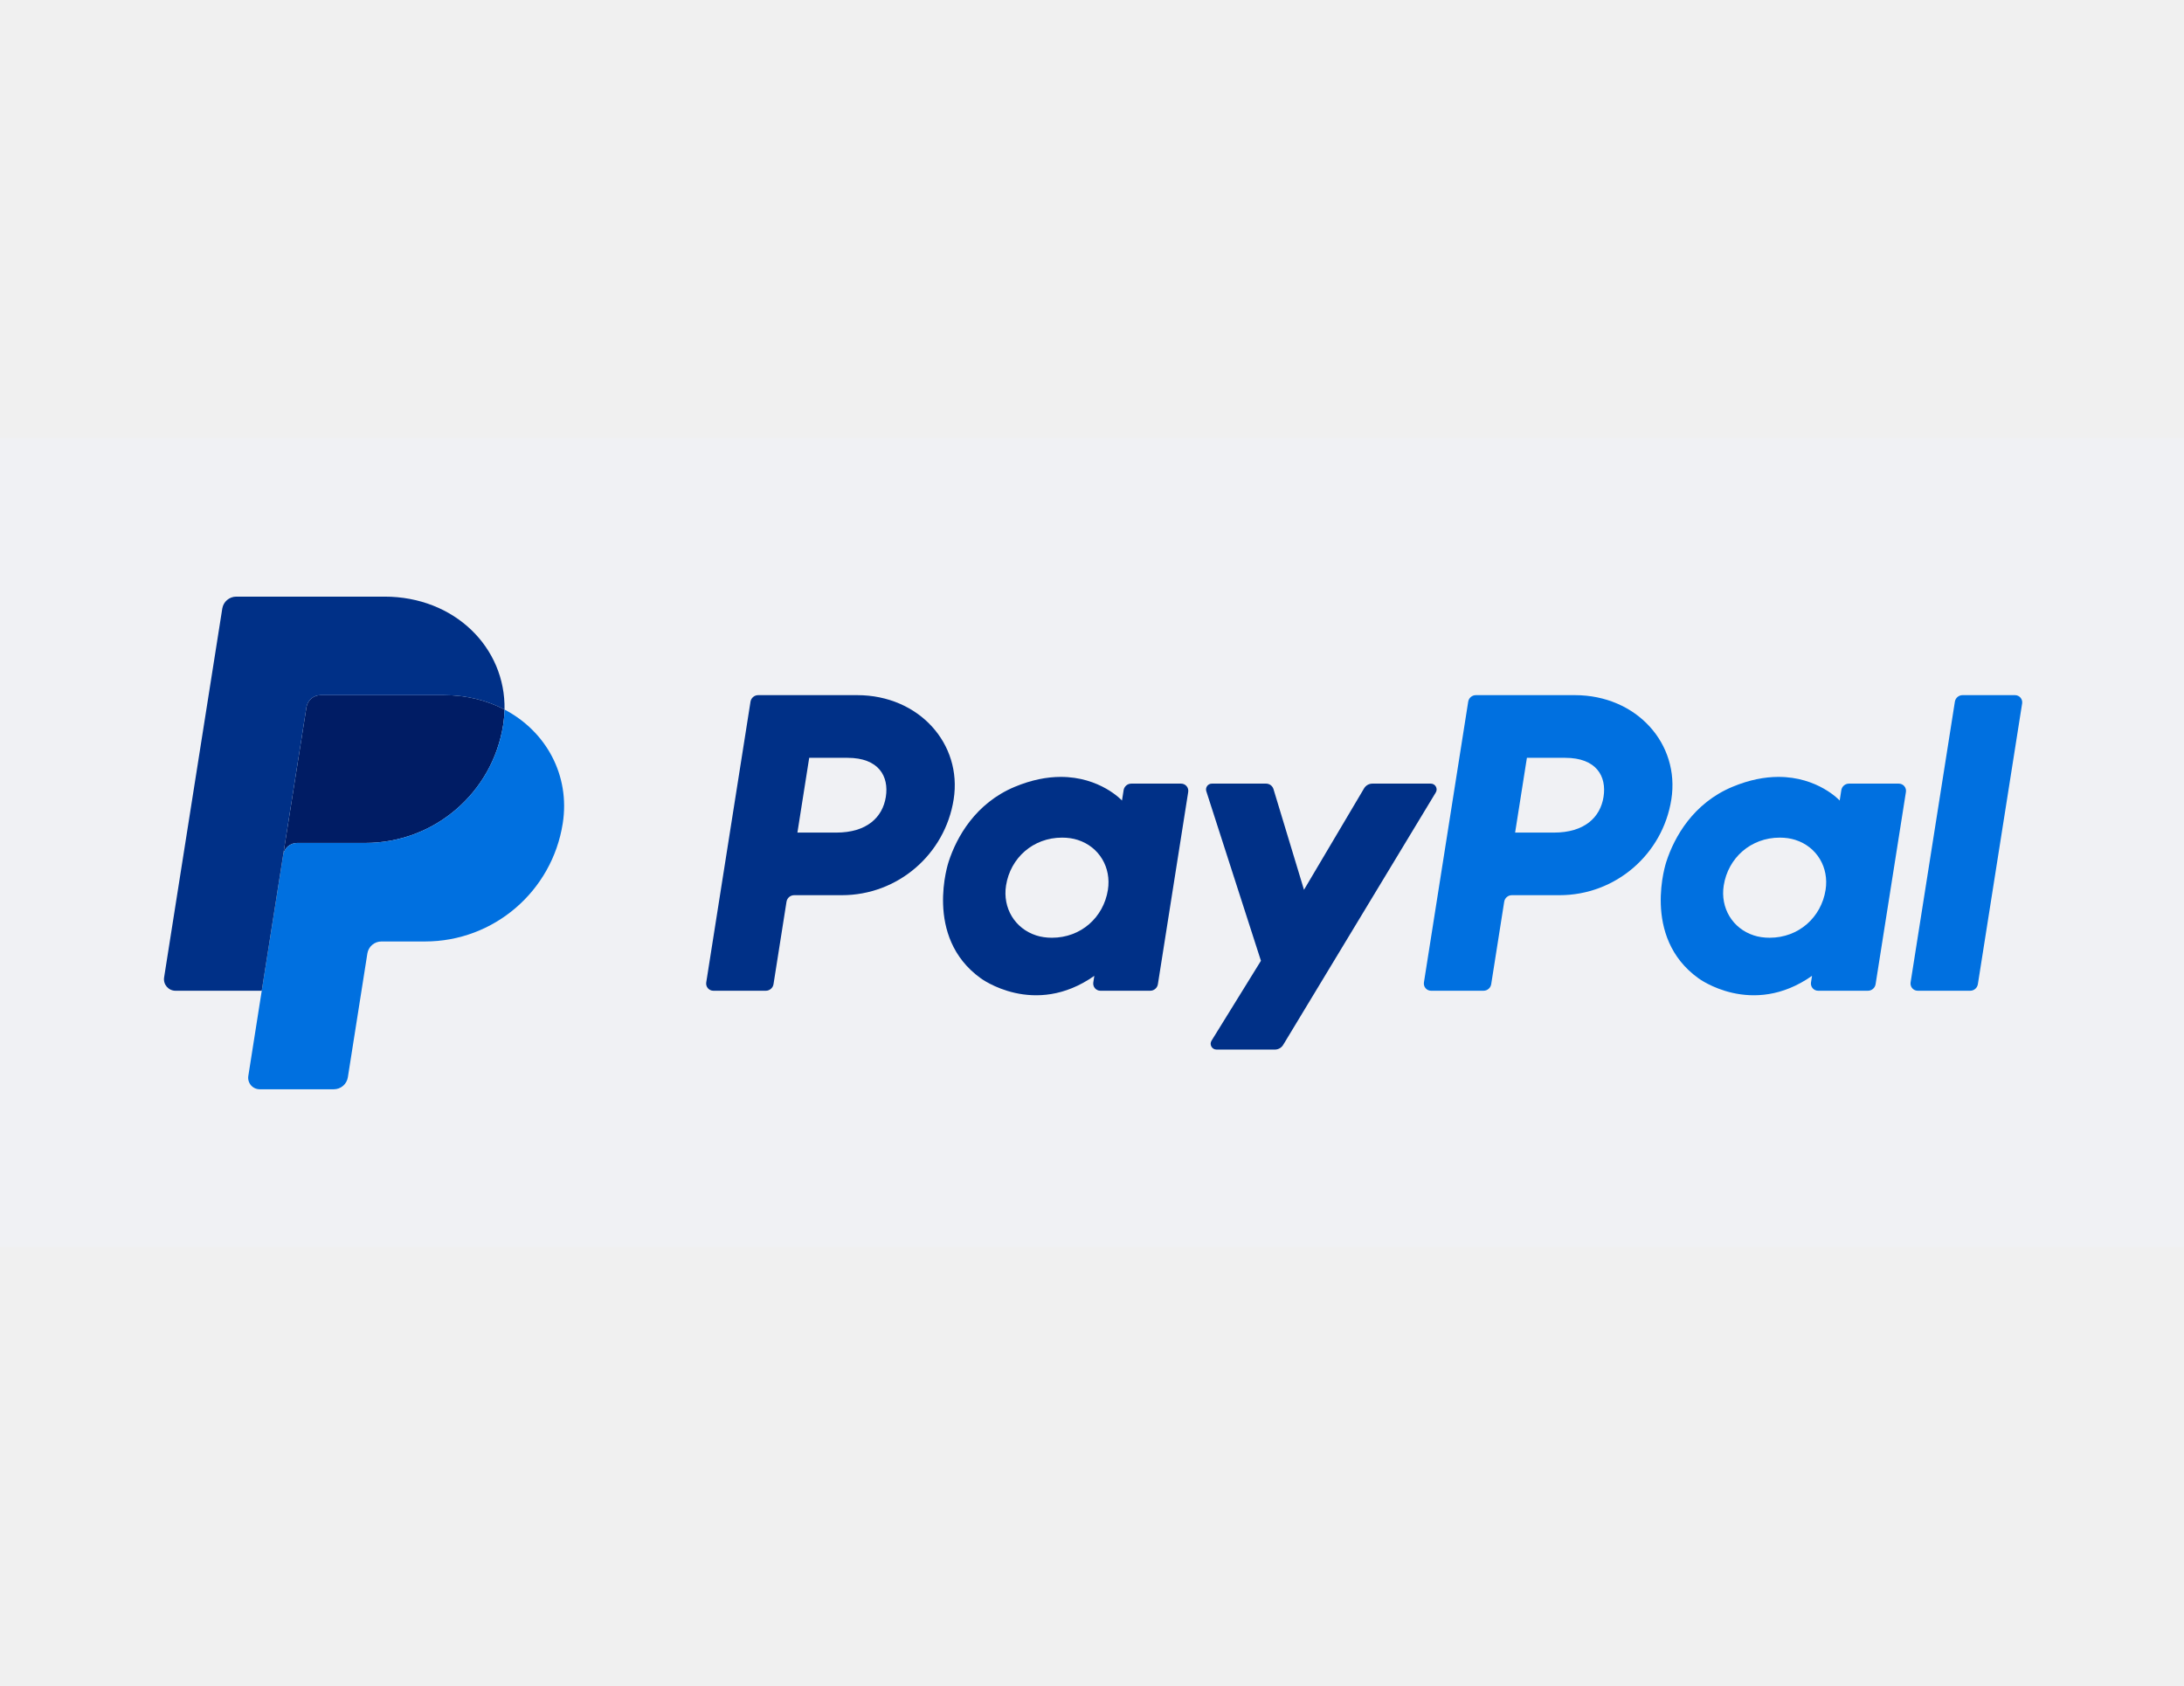
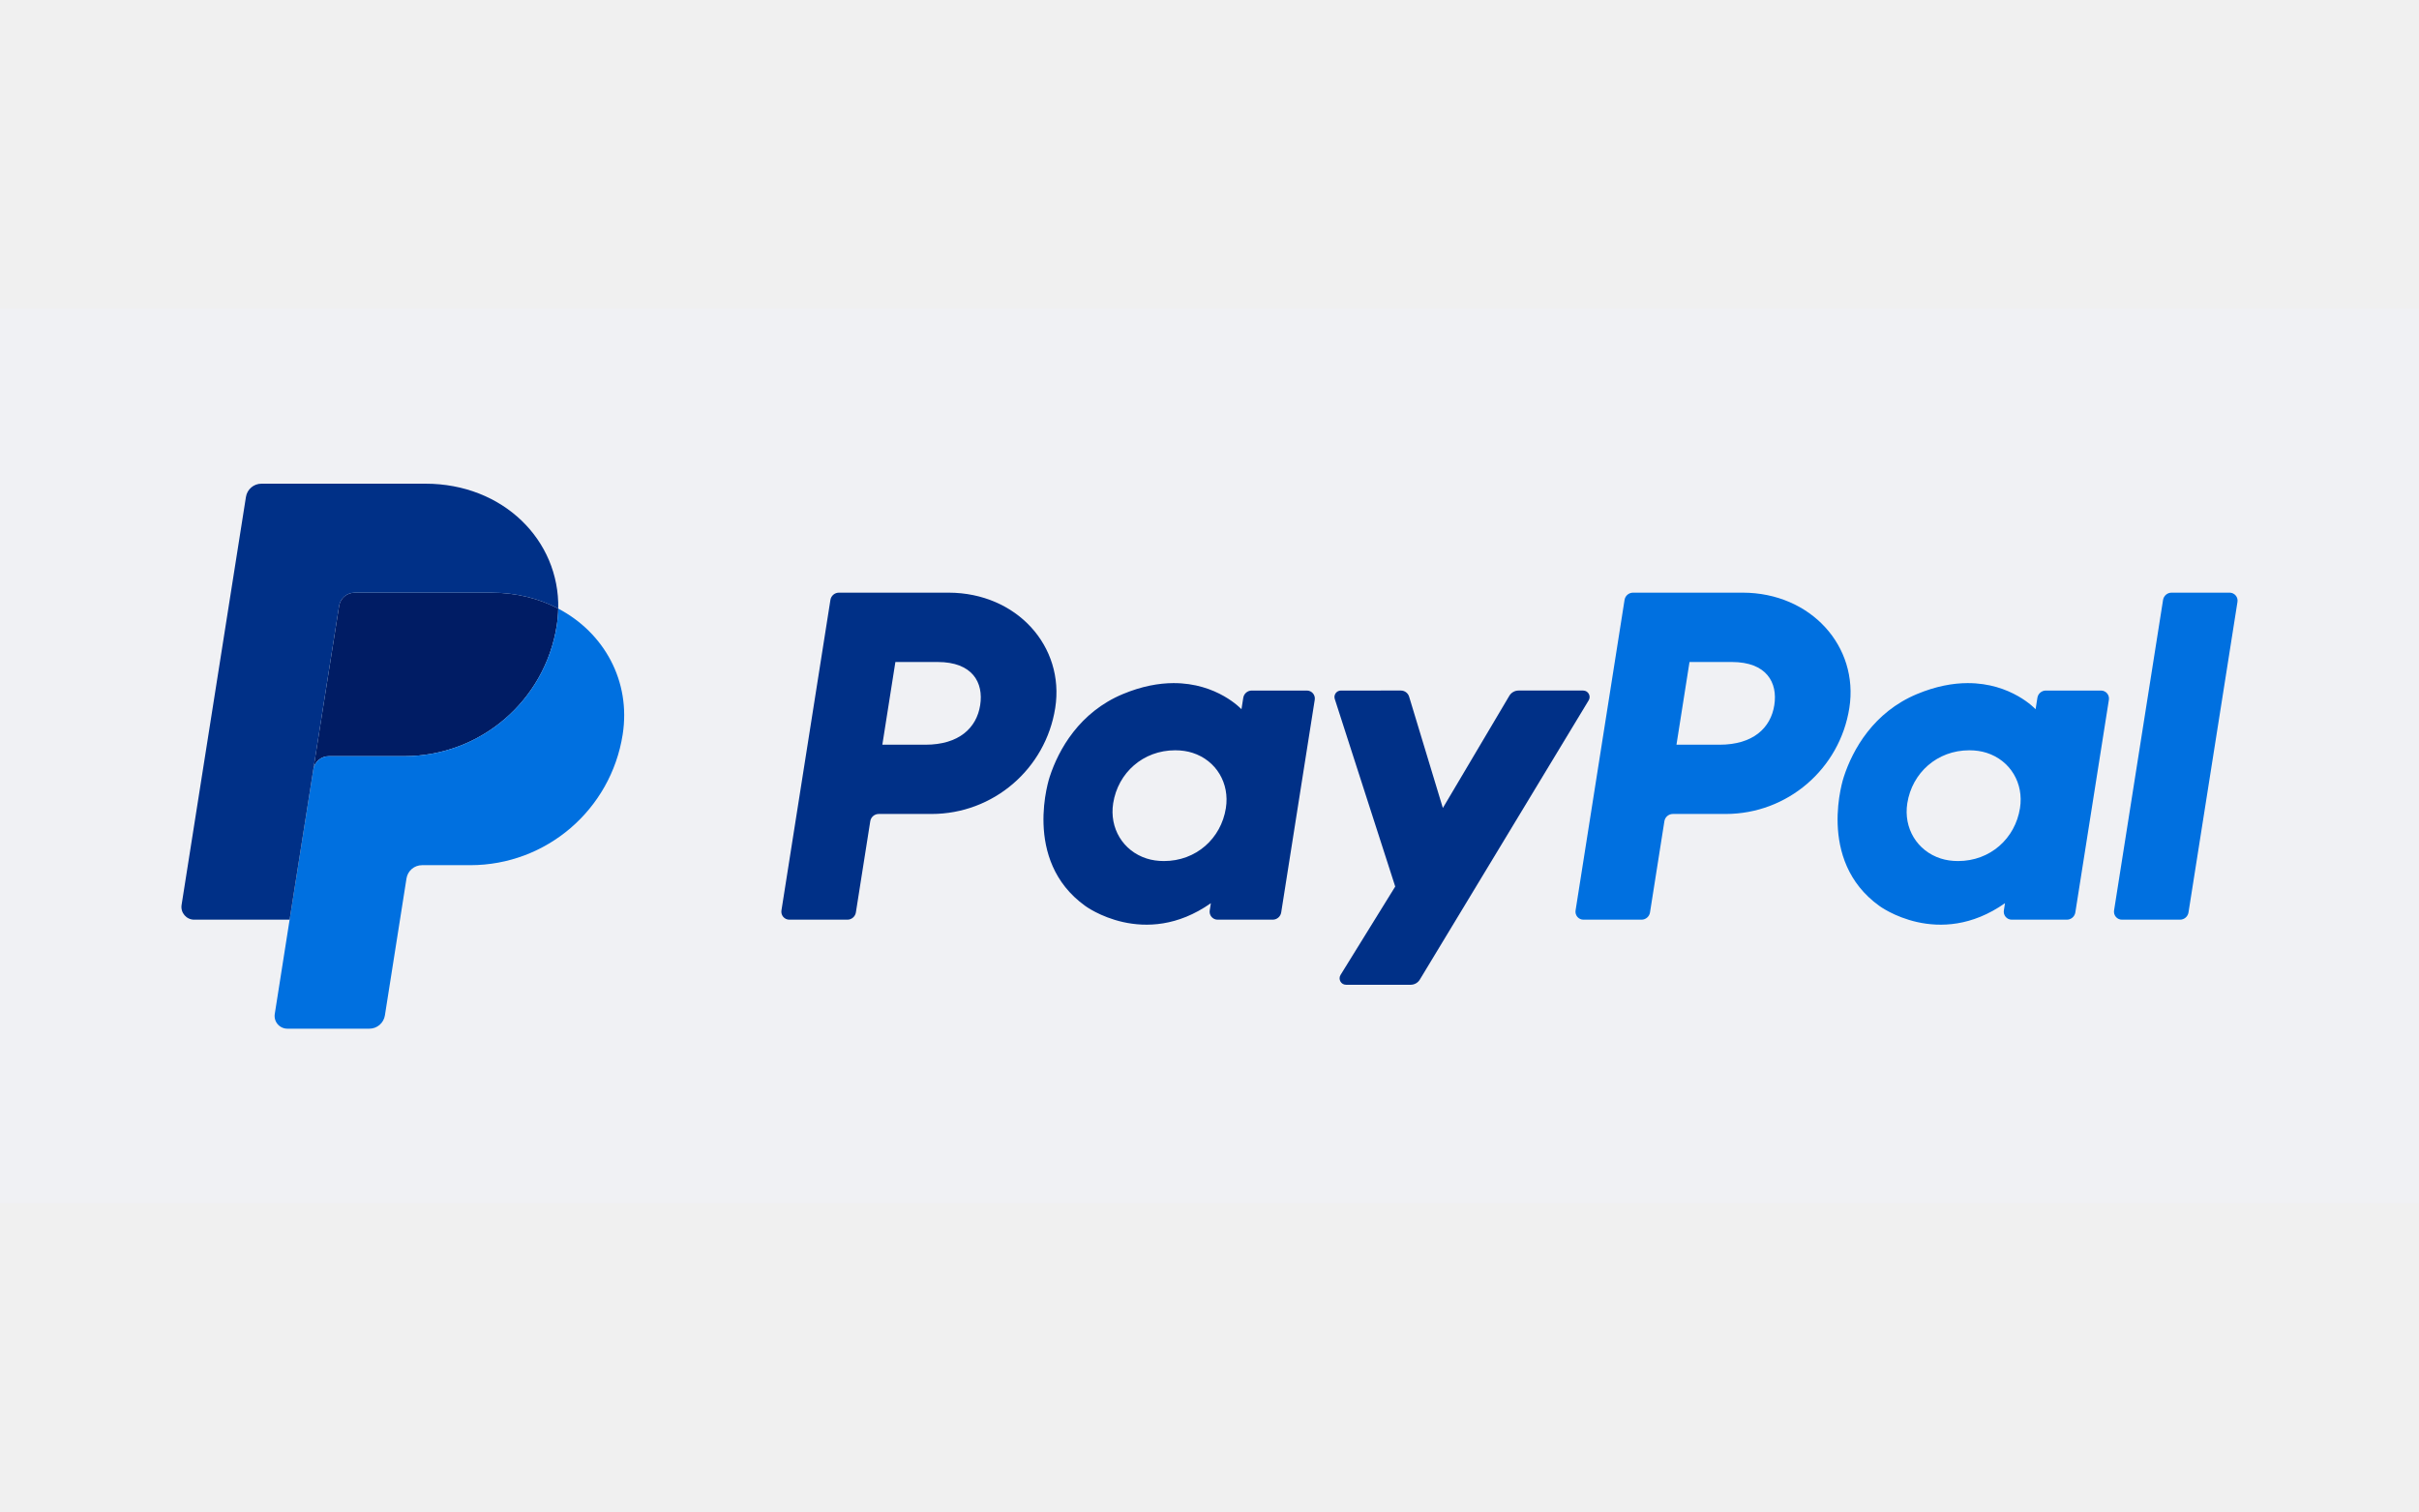
- <svg xmlns="http://www.w3.org/2000/svg" width="324" height="250" viewBox="0 0 324 250" fill="none">
-   <g clip-path="url(#clip0_207_118)">
-     <path d="M324.324 65H0V185H324.324V65Z" fill="#F0F1F4" />
-     <path d="M112.476 103.129C111.909 103.129 111.427 103.541 111.338 104.102L104.771 145.75C104.747 145.902 104.757 146.058 104.798 146.206C104.84 146.354 104.914 146.491 105.014 146.608C105.114 146.726 105.238 146.819 105.378 146.884C105.518 146.948 105.671 146.982 105.825 146.982H113.612C114.179 146.982 114.662 146.569 114.751 146.009L116.68 133.779C116.767 133.218 117.251 132.806 117.818 132.806H124.899C133.172 132.806 140.196 126.769 141.478 118.589C142.772 110.34 136.327 103.147 127.194 103.129H112.476ZM120.047 112.426H125.713C130.377 112.426 131.896 115.179 131.415 118.222C130.935 121.272 128.577 123.519 124.065 123.519H118.298L120.047 112.426ZM157.319 115.257C155.352 115.265 153.089 115.668 150.549 116.726C144.722 119.155 141.923 124.175 140.734 127.835C140.734 127.835 136.952 139 145.498 145.135C145.498 145.135 153.424 151.04 162.346 144.771L162.192 145.75C162.169 145.902 162.178 146.058 162.22 146.205C162.261 146.354 162.335 146.491 162.435 146.607C162.534 146.725 162.658 146.819 162.799 146.883C162.938 146.948 163.09 146.981 163.244 146.982H170.638C171.205 146.982 171.687 146.569 171.775 146.009L176.273 117.488C176.297 117.335 176.288 117.18 176.246 117.032C176.205 116.884 176.131 116.746 176.031 116.629C175.931 116.512 175.807 116.418 175.667 116.353C175.528 116.289 175.375 116.255 175.221 116.255H167.827C167.261 116.255 166.777 116.667 166.69 117.228L166.448 118.762C166.448 118.762 163.219 115.235 157.319 115.257ZM157.561 124.266C158.41 124.266 159.186 124.383 159.883 124.607C163.073 125.631 164.882 128.696 164.359 132.018C163.712 136.108 160.358 139.12 156.056 139.12C155.208 139.12 154.432 139.004 153.734 138.78C150.545 137.756 148.725 134.691 149.248 131.369C149.894 127.278 153.259 124.266 157.561 124.266Z" fill="#003087" />
-     <path d="M218.947 103.129C218.381 103.129 217.898 103.541 217.81 104.102L211.242 145.75C211.219 145.902 211.228 146.058 211.27 146.206C211.312 146.354 211.385 146.491 211.485 146.608C211.585 146.726 211.71 146.819 211.849 146.884C211.99 146.948 212.141 146.982 212.295 146.982H220.084C220.651 146.982 221.133 146.569 221.222 146.009L223.151 133.779C223.239 133.218 223.721 132.806 224.289 132.806H231.37C239.643 132.806 246.666 126.769 247.948 118.589C249.242 110.34 242.799 103.147 233.664 103.129H218.947ZM226.519 112.426H232.184C236.848 112.426 238.367 115.179 237.887 118.222C237.407 121.272 235.048 123.519 230.535 123.519H224.77L226.519 112.426ZM263.789 115.257C261.823 115.265 259.56 115.668 257.019 116.726C251.192 119.155 248.393 124.175 247.205 127.835C247.205 127.835 243.424 139 251.97 145.135C251.97 145.135 259.894 151.04 268.817 144.771L268.664 145.75C268.639 145.902 268.649 146.058 268.691 146.206C268.733 146.354 268.806 146.491 268.907 146.608C269.007 146.726 269.131 146.819 269.271 146.884C269.411 146.948 269.563 146.982 269.717 146.982H277.11C277.677 146.982 278.159 146.569 278.248 146.009L282.747 117.488C282.771 117.335 282.761 117.18 282.72 117.031C282.678 116.883 282.604 116.746 282.504 116.628C282.404 116.511 282.28 116.417 282.139 116.353C282 116.288 281.848 116.255 281.694 116.255H274.3C273.732 116.255 273.25 116.667 273.161 117.228L272.92 118.762C272.92 118.762 269.69 115.235 263.789 115.257ZM264.031 124.266C264.88 124.266 265.656 124.383 266.354 124.607C269.543 125.631 271.352 128.696 270.829 132.018C270.183 136.108 266.829 139.12 262.527 139.12C261.679 139.12 260.902 139.004 260.205 138.78C257.015 137.756 255.195 134.691 255.718 131.369C256.364 127.278 259.729 124.266 264.031 124.266Z" fill="#0070E0" />
-     <path d="M179.781 116.255C179.195 116.255 178.778 116.827 178.957 117.384L187.063 142.538L179.734 154.391C179.378 154.967 179.792 155.71 180.468 155.71H189.131C189.379 155.71 189.622 155.645 189.838 155.524C190.053 155.402 190.234 155.227 190.362 155.015L213.001 117.565C213.348 116.99 212.933 116.254 212.261 116.254H203.599C203.349 116.254 203.102 116.319 202.886 116.444C202.669 116.568 202.487 116.746 202.36 116.961L193.449 132.005L188.925 117.073C188.778 116.587 188.329 116.254 187.823 116.254L179.781 116.255Z" fill="#003087" />
-     <path d="M291.148 103.129C290.581 103.129 290.098 103.541 290.009 104.102L283.44 145.749C283.416 145.9 283.425 146.056 283.468 146.204C283.509 146.353 283.583 146.491 283.682 146.608C283.783 146.725 283.907 146.819 284.047 146.884C284.187 146.948 284.339 146.982 284.493 146.982H292.282C292.849 146.982 293.331 146.569 293.42 146.009L299.987 104.36C300.011 104.208 300.002 104.053 299.96 103.905C299.918 103.757 299.844 103.62 299.745 103.503C299.645 103.386 299.521 103.292 299.381 103.227C299.241 103.163 299.089 103.129 298.935 103.129H291.148Z" fill="#0070E0" />
-     <path d="M47.546 103.129C47.044 103.129 46.559 103.309 46.178 103.635C45.797 103.961 45.544 104.412 45.465 104.907L42.008 126.833C42.169 125.809 43.052 125.055 44.089 125.055H54.219C64.415 125.055 73.066 117.618 74.647 107.538C74.764 106.786 74.831 106.026 74.846 105.265C72.255 103.906 69.212 103.129 65.876 103.129H47.546Z" fill="#001C64" />
-     <path d="M74.846 105.266C74.831 106.027 74.764 106.787 74.647 107.539C73.066 117.618 64.414 125.056 54.219 125.056H44.089C43.053 125.056 42.17 125.809 42.009 126.834L38.83 146.983L36.839 159.622C36.8 159.866 36.815 160.116 36.882 160.354C36.949 160.592 37.066 160.813 37.227 161.001C37.388 161.189 37.587 161.34 37.812 161.443C38.036 161.546 38.281 161.6 38.528 161.6H49.523C50.025 161.6 50.51 161.421 50.892 161.094C51.273 160.768 51.526 160.317 51.604 159.822L54.5 141.452C54.579 140.956 54.832 140.504 55.213 140.178C55.595 139.852 56.081 139.673 56.583 139.673H63.056C73.252 139.673 81.903 132.236 83.484 122.157C84.606 115.003 81.003 108.493 74.846 105.266Z" fill="#0070E0" />
-     <path d="M35.055 88.513C34.018 88.513 33.135 89.267 32.974 90.29L24.346 145.004C24.182 146.043 24.985 146.983 26.036 146.983H38.832L42.009 126.834L45.466 104.908C45.544 104.413 45.797 103.962 46.178 103.635C46.559 103.31 47.044 103.13 47.546 103.13H65.877C69.213 103.13 72.255 103.908 74.846 105.266C75.024 96.089 67.452 88.513 57.042 88.513H35.055Z" fill="#003087" />
-   </g>
-   <defs>
-     <clipPath id="clip0_207_118">
-       <rect width="324" height="250" fill="white" />
-     </clipPath>
-   </defs>
+ <svg xmlns="http://www.w3.org/2000/svg" width="400" height="250" viewBox="0 0 400 250" fill="none">
+   <path d="M400 51H0V199H400V51Z" fill="#F0F1F4" />
+   <path d="M138.721 98.025C138.021 98.025 137.427 98.534 137.317 99.225L129.217 150.592C129.188 150.779 129.2 150.971 129.251 151.154C129.303 151.336 129.394 151.506 129.517 151.65C129.641 151.795 129.794 151.91 129.966 151.99C130.139 152.069 130.327 152.111 130.517 152.111H140.122C140.821 152.111 141.416 151.602 141.526 150.911L143.905 135.827C144.013 135.136 144.609 134.627 145.309 134.627H154.042C164.246 134.627 172.908 127.182 174.49 117.093C176.085 106.919 168.137 98.048 156.872 98.025H138.721ZM148.058 109.492H155.046C160.798 109.492 162.672 112.887 162.079 116.64C161.487 120.402 158.578 123.173 153.013 123.173H145.901L148.058 109.492ZM194.027 112.984C191.601 112.993 188.81 113.49 185.677 114.795C178.49 117.791 175.038 123.982 173.572 128.496C173.572 128.496 168.907 142.267 179.447 149.833C179.447 149.833 189.223 157.116 200.227 149.384L200.037 150.592C200.008 150.779 200.019 150.971 200.071 151.153C200.122 151.336 200.213 151.505 200.336 151.649C200.459 151.794 200.612 151.91 200.785 151.989C200.957 152.069 201.144 152.11 201.334 152.111H210.453C211.153 152.111 211.747 151.602 211.856 150.911L217.403 115.735C217.433 115.547 217.422 115.355 217.37 115.173C217.319 114.99 217.228 114.82 217.105 114.676C216.982 114.531 216.829 114.415 216.656 114.335C216.484 114.256 216.296 114.214 216.106 114.214H206.987C206.288 114.214 205.692 114.723 205.584 115.414L205.286 117.307C205.286 117.307 201.304 112.957 194.027 112.984ZM194.325 124.095C195.372 124.095 196.33 124.239 197.189 124.515C201.123 125.778 203.354 129.558 202.709 133.655C201.912 138.7 197.775 142.415 192.469 142.415C191.423 142.415 190.466 142.271 189.605 141.995C185.672 140.732 183.427 136.952 184.072 132.855C184.869 127.81 189.019 124.095 194.325 124.095Z" fill="#003087" />
+   <path d="M270.035 98.025C269.336 98.025 268.741 98.534 268.632 99.225L260.532 150.592C260.503 150.779 260.514 150.971 260.566 151.154C260.618 151.336 260.708 151.506 260.832 151.65C260.955 151.795 261.109 151.91 261.281 151.99C261.454 152.069 261.641 152.111 261.831 152.111H271.437C272.136 152.111 272.731 151.602 272.84 150.911L275.22 135.827C275.328 135.136 275.923 134.627 276.623 134.627H285.356C295.56 134.627 304.221 127.182 305.803 117.093C307.399 106.919 299.452 98.048 288.186 98.025H270.035ZM279.373 109.492H286.36C292.113 109.492 293.986 112.887 293.394 116.64C292.802 120.402 289.893 123.173 284.327 123.173H277.216L279.373 109.492ZM325.34 112.984C322.915 112.993 320.124 113.49 316.99 114.795C309.803 117.791 306.352 123.982 304.886 128.496C304.886 128.496 300.223 142.267 310.763 149.833C310.763 149.833 320.536 157.116 331.541 149.384L331.352 150.592C331.322 150.779 331.334 150.971 331.386 151.154C331.437 151.336 331.528 151.506 331.652 151.65C331.775 151.795 331.928 151.91 332.101 151.99C332.273 152.069 332.461 152.111 332.651 152.111H341.769C342.468 152.111 343.063 151.602 343.172 150.911L348.721 115.735C348.751 115.547 348.739 115.355 348.688 115.172C348.636 114.989 348.545 114.82 348.422 114.675C348.298 114.53 348.145 114.414 347.972 114.335C347.8 114.255 347.612 114.214 347.422 114.214H338.303C337.603 114.214 337.008 114.723 336.899 115.414L336.601 117.307C336.601 117.307 332.618 112.957 325.34 112.984ZM325.638 124.095C326.685 124.095 327.643 124.239 328.503 124.515C332.437 125.778 334.668 129.558 334.022 133.655C333.226 138.7 329.089 142.415 323.783 142.415C322.737 142.415 321.779 142.271 320.919 141.995C316.985 140.732 314.741 136.952 315.386 132.855C316.182 127.81 320.333 124.095 325.638 124.095Z" fill="#0070E0" />
+   <path d="M221.73 114.214C221.007 114.214 220.493 114.92 220.714 115.607L230.711 146.63L221.672 161.249C221.233 161.959 221.743 162.876 222.577 162.876H233.261C233.567 162.876 233.867 162.796 234.133 162.646C234.399 162.496 234.622 162.28 234.78 162.018L262.701 115.83C263.129 115.121 262.617 114.213 261.788 114.213H251.105C250.797 114.213 250.493 114.294 250.226 114.447C249.958 114.6 249.734 114.82 249.577 115.085L238.587 133.64L233.008 115.223C232.826 114.624 232.273 114.213 231.648 114.213L221.73 114.214Z" fill="#003087" />
+   <path d="M359.082 98.025C358.383 98.025 357.788 98.534 357.678 99.225L349.576 150.59C349.547 150.777 349.558 150.969 349.61 151.152C349.661 151.335 349.752 151.505 349.875 151.65C349.999 151.794 350.152 151.91 350.325 151.99C350.497 152.069 350.685 152.111 350.875 152.111H360.481C361.18 152.111 361.775 151.602 361.885 150.911L369.984 99.544C370.014 99.357 370.002 99.165 369.951 98.983C369.899 98.8 369.808 98.631 369.685 98.487C369.562 98.342 369.409 98.226 369.237 98.147C369.064 98.067 368.877 98.026 368.687 98.025H359.082Z" fill="#0070E0" />
+   <path d="M58.64 98.025C58.021 98.026 57.423 98.247 56.953 98.649C56.482 99.051 56.171 99.608 56.074 100.219L51.81 127.261C52.009 125.998 53.097 125.068 54.376 125.068H66.87C79.445 125.068 90.114 115.895 92.064 103.464C92.209 102.536 92.291 101.599 92.31 100.66C89.115 98.984 85.361 98.025 81.248 98.025H58.64Z" fill="#001C64" />
+   <path d="M92.31 100.661C92.292 101.6 92.21 102.537 92.064 103.465C90.115 115.896 79.444 125.069 66.871 125.069H54.377C53.099 125.069 52.009 125.998 51.811 127.262L47.89 152.112L45.435 167.701C45.387 168.002 45.405 168.31 45.487 168.603C45.57 168.897 45.715 169.169 45.913 169.401C46.111 169.633 46.358 169.819 46.635 169.947C46.911 170.074 47.213 170.14 47.518 170.14H61.079C61.698 170.14 62.296 169.919 62.766 169.516C63.237 169.114 63.548 168.558 63.645 167.947L67.217 145.291C67.314 144.679 67.626 144.122 68.096 143.72C68.567 143.318 69.166 143.097 69.785 143.097H77.769C90.344 143.097 101.014 133.924 102.963 121.494C104.348 112.671 99.904 104.642 92.31 100.661Z" fill="#0070E0" />
+   <path d="M43.234 80C41.956 80 40.867 80.93 40.668 82.192L30.026 149.672C29.824 150.953 30.814 152.112 32.111 152.112H47.892L51.811 127.262L56.074 100.22C56.171 99.609 56.483 99.052 56.953 98.65C57.423 98.248 58.022 98.027 58.64 98.027H81.248C85.362 98.027 89.115 98.986 92.311 100.661C92.529 89.344 83.191 80 70.351 80H43.234Z" fill="#003087" />
</svg>
